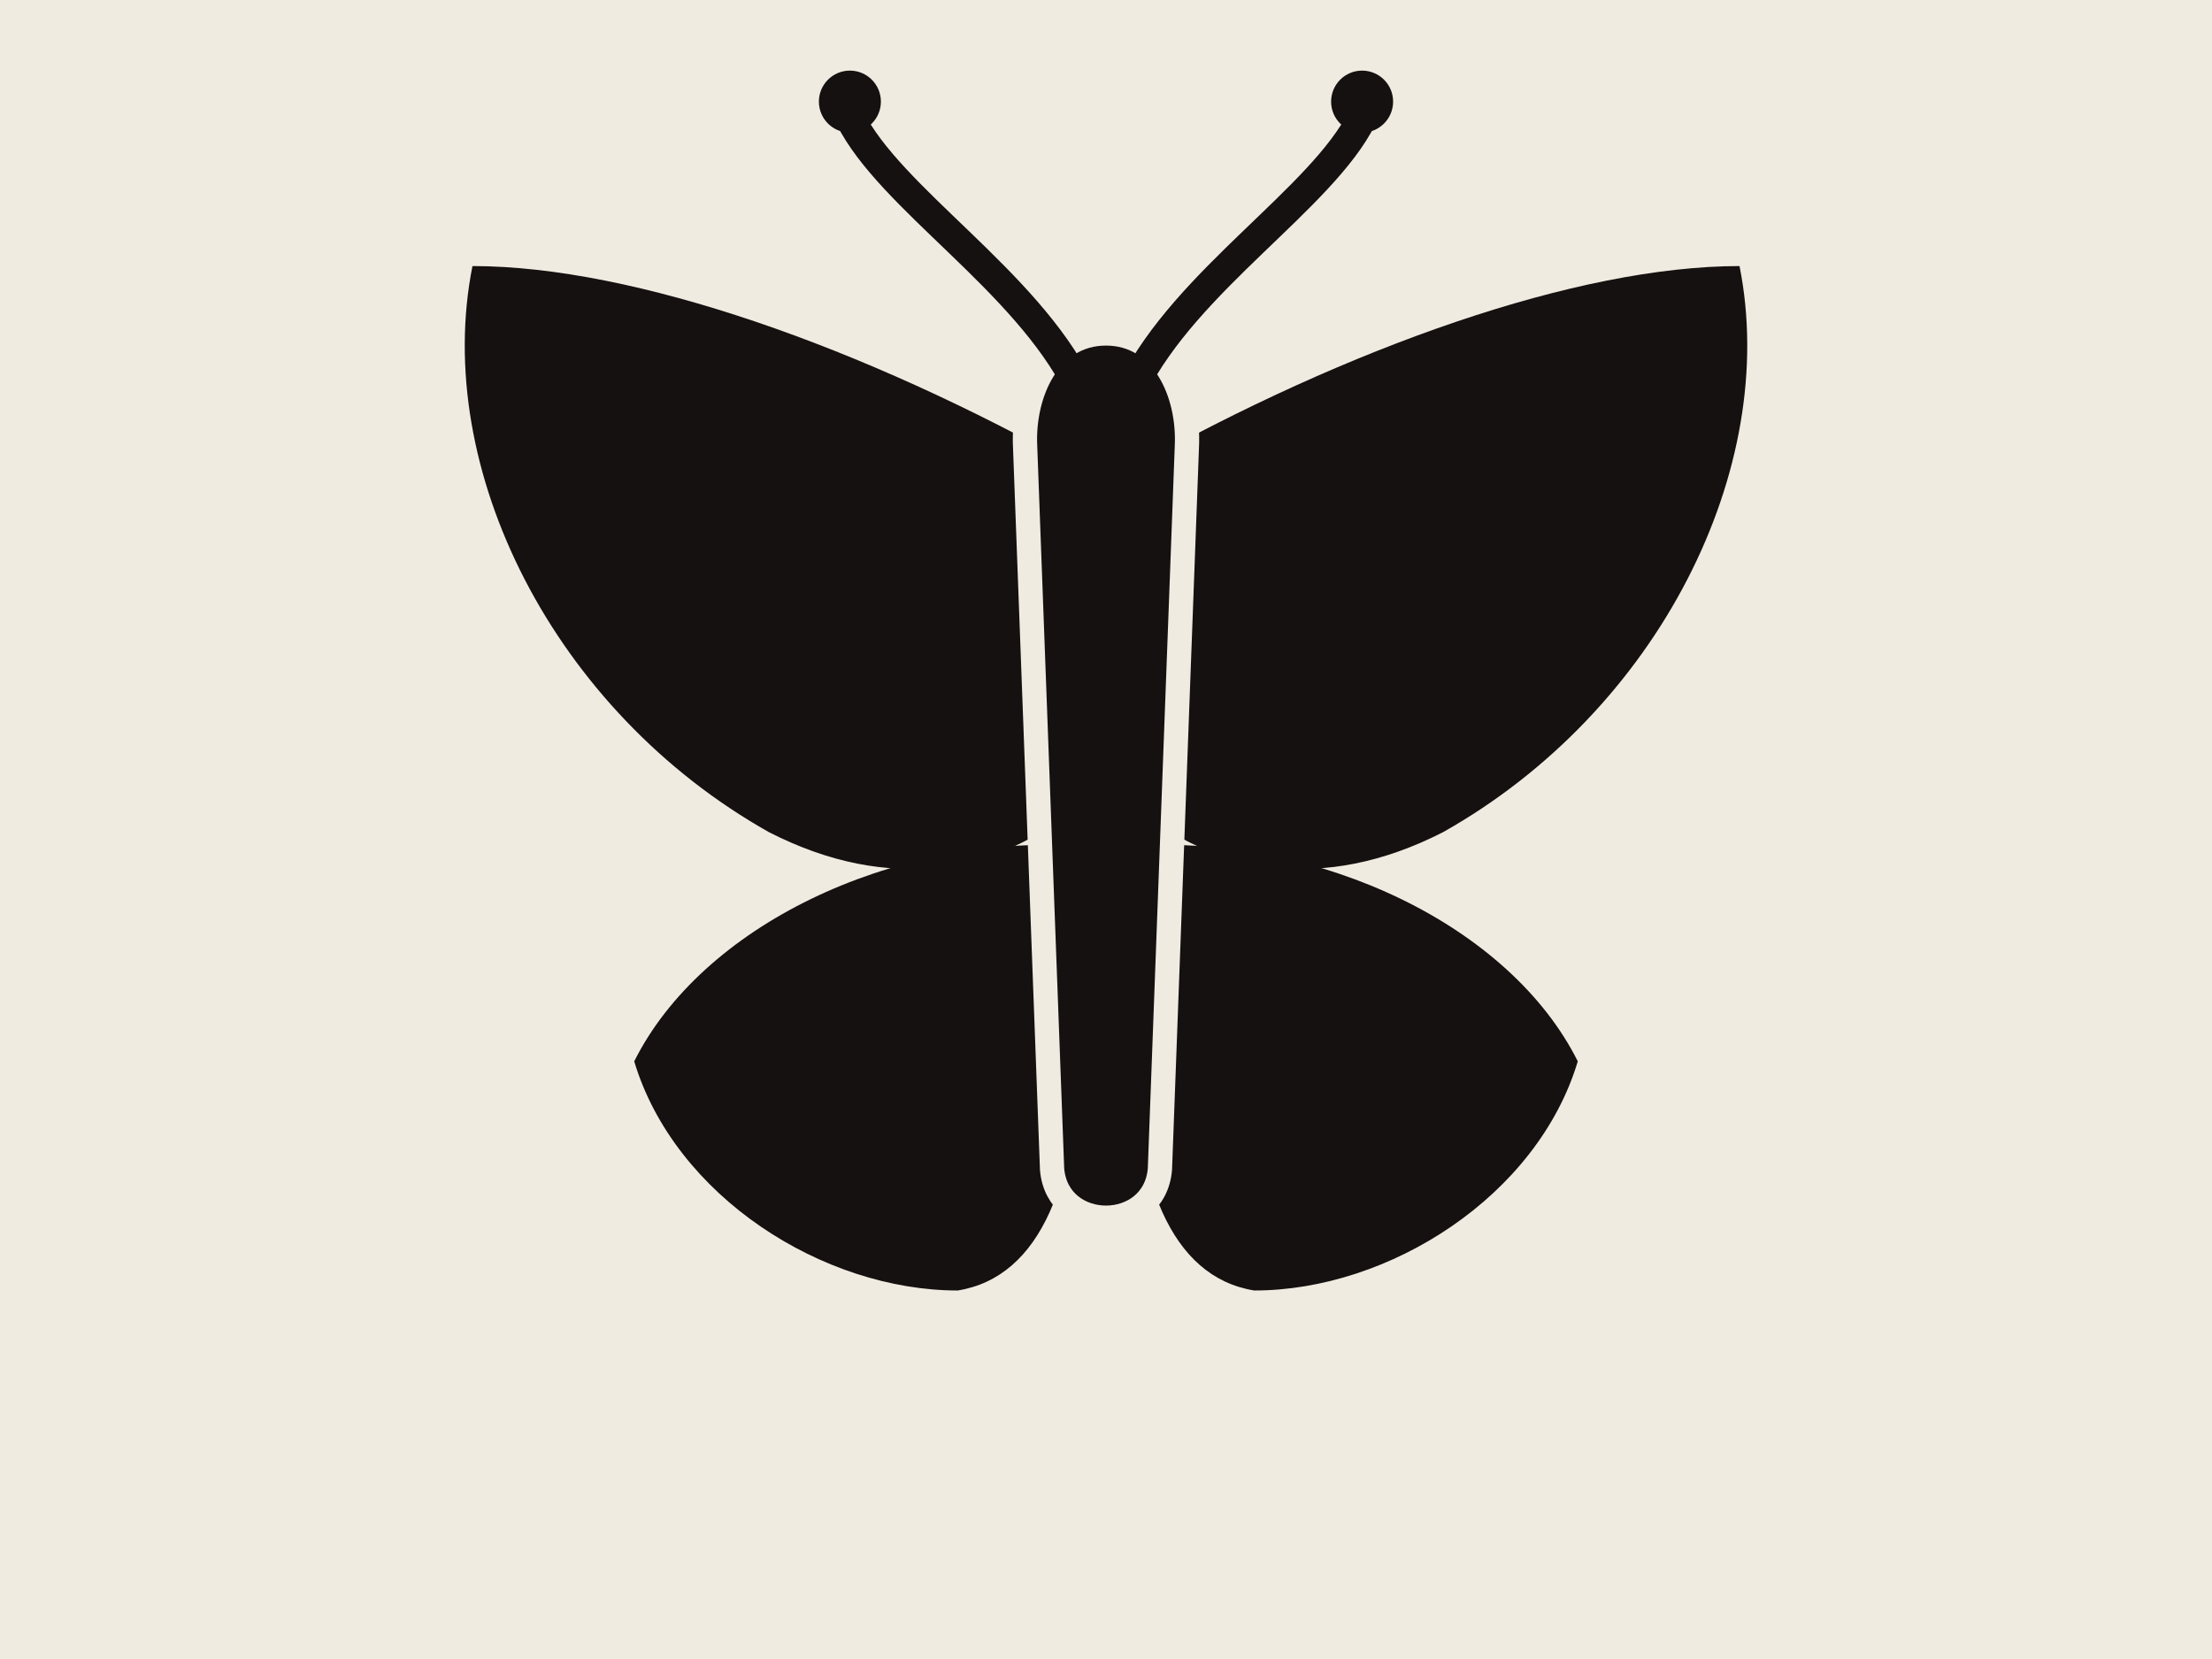
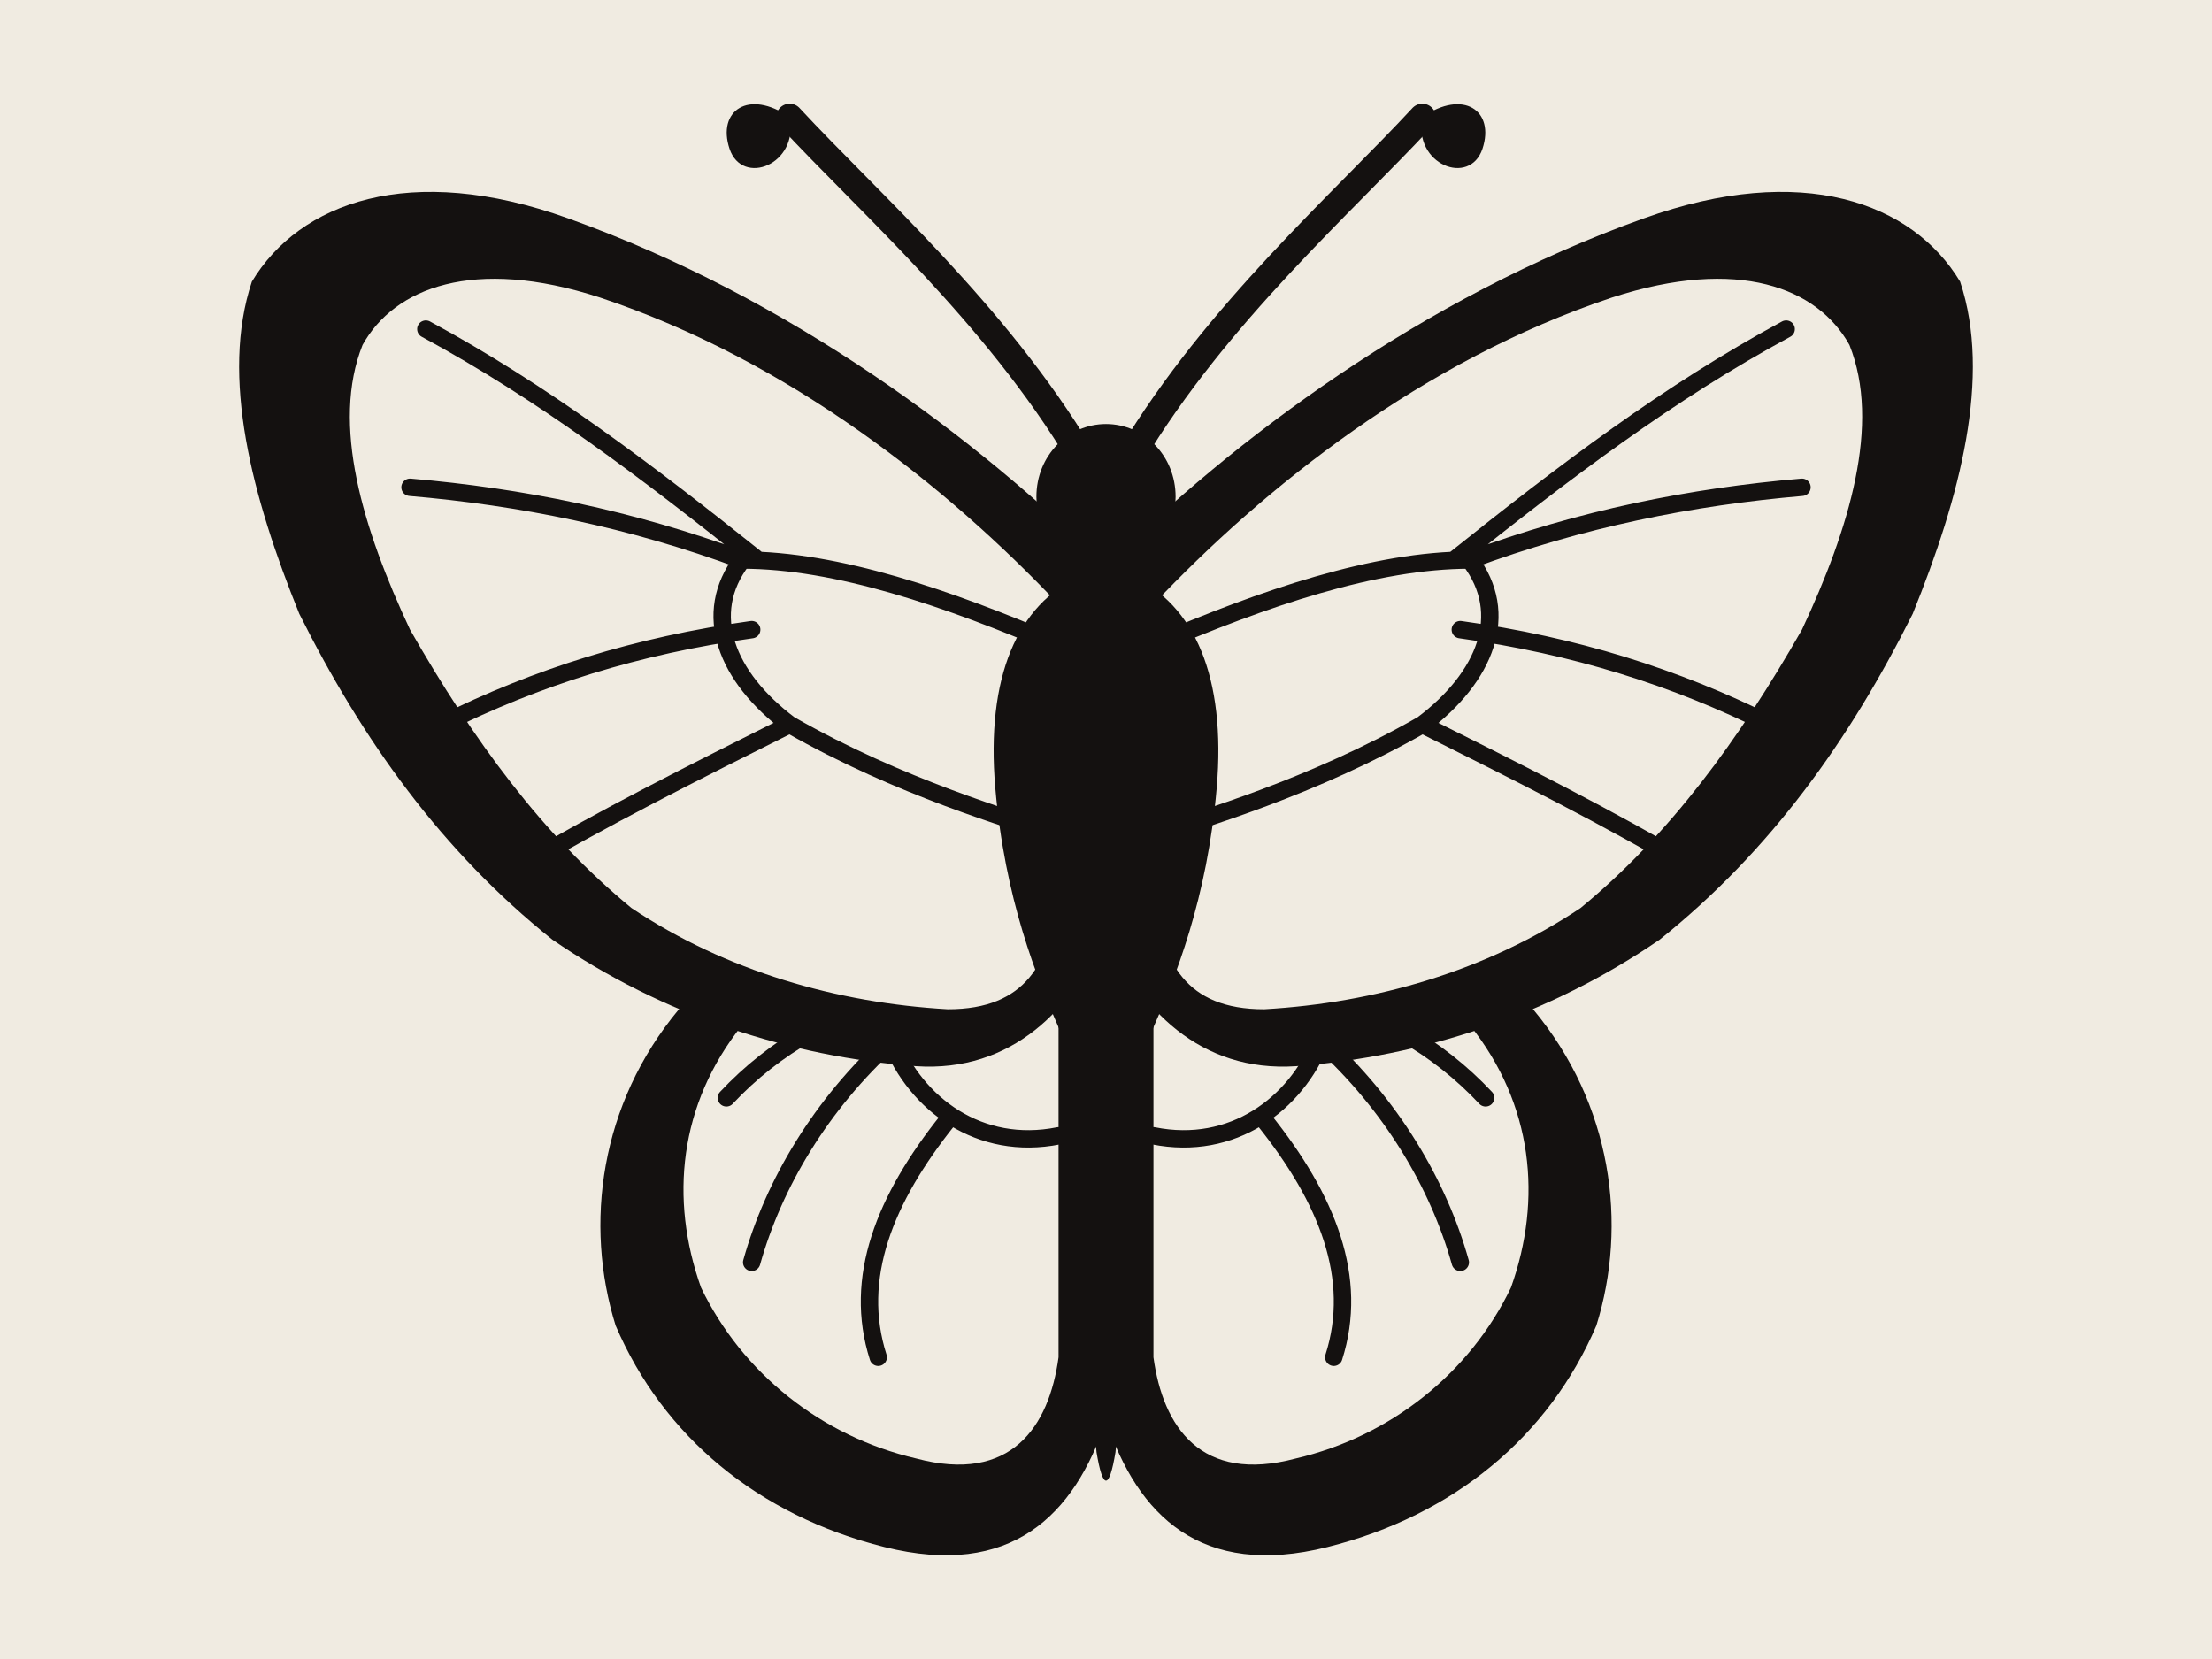
<svg xmlns="http://www.w3.org/2000/svg" viewBox="0 0 64 48" width="256" height="192" role="img" aria-label="Pierid butterfly, archetype plate">
  <rect width="64" height="48" fill="#f0ebe1" />
-   <g transform="translate(32 24) scale(0.78) translate(-32 -34.4)">
-     <g fill="#141110">
+   <g transform="translate(32 24) scale(0.9153) translate(-32 -27.3176)">
+     <g>
      <g>
-         <path d="M33 21 C41 16.5 49.5 13.5 55.5 13.5 C57 21 52.5 30 44.5 34.5 C40 36.8 36 36 33 33.5 Z" />
-         <path d="M33 35 C40 34.6 47 38 49.5 43 C48 48 42.5 51.5 37.5 51.5 C34.4 51 33 47.4 33 42 Z" />
+         <path d="M 32 27 C 37 27, 42 29.5, 45.5 33 C 48 36, 48.5 39.8, 47.5 43 C 46 46.5, 43 49, 39 50 C 35 51, 33 49, 32 46 Z" fill="#141110" />
+         <path d="M 33.5 28.2 C 37 28.2, 41 30.5, 43.5 33.5 C 45.5 36, 45.8 39, 44.8 41.8 C 43.5 44.5, 41 46.5, 38 47.2 C 35 48, 33.8 46.2, 33.5 44 Z" fill="#f0ebe1" />
+         <path d="M 33.5 29.5 C 36 30, 38 31.8, 38.8 34 C 38 36, 36 37.5, 33.5 37 M 38 32.5 C 40.5 33, 42.5 34.2, 44 35.8 M 38.8 34 C 41 36, 42.5 38.5, 43.2 41 M 37 36.5 C 39 39, 40 41.5, 39.2 44" fill="none" stroke="#141110" stroke-width="0.55" stroke-linecap="round" />
+         <path d="M 32 19 C 36 15, 42 10.5, 49 8 C 54 6.2, 57.5 7.5, 59 10 C 60 13, 59 16.8, 57.5 20.5 C 55.5 24.5, 53 28, 49.5 30.8 C 46 33.2, 42 34.5, 38 34.8 C 35 35, 33 33, 32 30.5 Z" fill="#141110" />
+         <path d="M 33.5 20.2 C 37 16.5, 42 12.5, 48 10.5 C 52 9.2, 54.5 10.2, 55.5 12 C 56.5 14.5, 55.5 17.8, 54 21 C 52 24.5, 49.8 27.5, 47 29.8 C 44 31.8, 40.5 32.8, 37 33 C 34.5 33, 33.8 31.5, 33.5 29.5 Z" fill="#f0ebe1" />
+         <path d="M 33.5 21.5 C 37 20, 40.5 18.8, 43.5 18.8 C 44.8 20.5, 44 22.5, 42 24 C 38.5 26, 35 27, 33.5 27.5 M 43 18.8 C 46.5 16, 49.8 13.5, 53.5 11.5 M 43.5 18.8 C 47 17.5, 50.5 16.8, 54 16.5 M 43.2 21 C 46.8 21.5, 50 22.5, 53 24 M 42 24 C 45 25.5, 48 27, 50.5 28.5" fill="none" stroke="#141110" stroke-width="0.55" stroke-linecap="round" />
      </g>
      <g transform="translate(64,0) scale(-1,1)">
-         <path d="M33 21 C41 16.5 49.5 13.5 55.5 13.5 C57 21 52.5 30 44.5 34.5 C40 36.8 36 36 33 33.5 Z" />
-         <path d="M33 35 C40 34.6 47 38 49.5 43 C48 48 42.5 51.5 37.5 51.5 C34.4 51 33 47.4 33 42 Z" />
+         <path d="M 32 27 C 37 27, 42 29.5, 45.5 33 C 48 36, 48.5 39.8, 47.5 43 C 46 46.5, 43 49, 39 50 C 35 51, 33 49, 32 46 Z" fill="#141110" />
+         <path d="M 33.5 28.2 C 37 28.2, 41 30.5, 43.5 33.5 C 45.5 36, 45.8 39, 44.8 41.8 C 43.5 44.5, 41 46.5, 38 47.2 C 35 48, 33.8 46.2, 33.5 44 Z" fill="#f0ebe1" />
+         <path d="M 33.5 29.5 C 36 30, 38 31.8, 38.8 34 C 38 36, 36 37.5, 33.5 37 M 38 32.5 C 40.5 33, 42.5 34.2, 44 35.8 M 38.8 34 C 41 36, 42.5 38.5, 43.2 41 M 37 36.5 C 39 39, 40 41.5, 39.2 44" fill="none" stroke="#141110" stroke-width="0.55" stroke-linecap="round" />
+         <path d="M 32 19 C 36 15, 42 10.5, 49 8 C 54 6.2, 57.5 7.5, 59 10 C 60 13, 59 16.8, 57.5 20.5 C 55.5 24.5, 53 28, 49.5 30.8 C 46 33.2, 42 34.5, 38 34.8 C 35 35, 33 33, 32 30.5 Z" fill="#141110" />
+         <path d="M 33.5 20.2 C 37 16.5, 42 12.5, 48 10.5 C 52 9.2, 54.5 10.2, 55.5 12 C 56.5 14.5, 55.5 17.8, 54 21 C 52 24.5, 49.8 27.5, 47 29.8 C 44 31.8, 40.5 32.8, 37 33 C 34.5 33, 33.8 31.5, 33.5 29.5 Z" fill="#f0ebe1" />
+         <path d="M 33.5 21.5 C 37 20, 40.5 18.8, 43.5 18.8 C 44.8 20.5, 44 22.5, 42 24 C 38.5 26, 35 27, 33.5 27.5 M 43 18.8 C 46.5 16, 49.8 13.5, 53.5 11.5 M 43.5 18.8 C 47 17.5, 50.5 16.8, 54 16.5 M 43.2 21 C 46.8 21.5, 50 22.5, 53 24 M 42 24 C 45 25.5, 48 27, 50.5 28.5" fill="none" stroke="#141110" stroke-width="0.55" stroke-linecap="round" />
      </g>
-       <path d="M32 16 C34.1 16 35.1 18.2 35 20.2 L34 47 C33.8 49.4 30.2 49.4 30 47 L29 20.2 C28.9 18.2 29.9 16 32 16 Z" stroke="#f0ebe1" stroke-width="0.9" />
-       <g fill="none" stroke="#141110" stroke-width="1.1" stroke-linecap="round">
-         <path d="M31 18 C29 14 24.0 11 22.5 8" />
-         <path d="M33 18 C35 14 40.0 11 41.5 8" />
-       </g>
-       <circle cx="22.5" cy="7.4" r="1.15" />
-       <circle cx="41.5" cy="7.4" r="1.15" />
+       <path d="M 32 14.5 C 33.2 14.5, 34.2 15.5, 34.2 16.8 C 34.2 18, 33.5 18.8, 32.8 19.3 C 34.8 20.2, 35.8 22.5, 35.5 26 C 35.2 29.5, 34.2 32, 33.4 33.8 C 33.1 38, 32.7 42.5, 32.3 47 C 32.1 48.2, 31.9 48.2, 31.7 47 C 31.3 42.5, 30.9 38, 30.6 33.8 C 29.8 32, 28.8 29.5, 28.5 26 C 28.2 22.5, 29.2 20.2, 31.2 19.3 C 30.5 18.8, 29.8 18, 29.8 16.8 C 29.8 15.5, 30.8 14.5, 32 14.5 Z" fill="#141110" />
+       <path d="M 31.2 15.5 C 28.5 11, 24.5 7.5, 22.0 4.8 M 32.8 15.5 C 35.5 11, 39.5 7.5, 42.0 4.8" fill="none" stroke="#141110" stroke-width="0.85" stroke-linecap="round" />
+       <path d="M 22.0 4.8 C 20.7 3.9, 19.7 4.6, 20.1 5.8 C 20.5 7, 22.3 6.3, 22.0 4.8 Z M 42.0 4.8 C 43.3 3.9, 44.3 4.6, 43.9 5.8 C 43.5 7, 41.7 6.3, 42.0 4.8 Z" fill="#141110" />
    </g>
  </g>
</svg>
